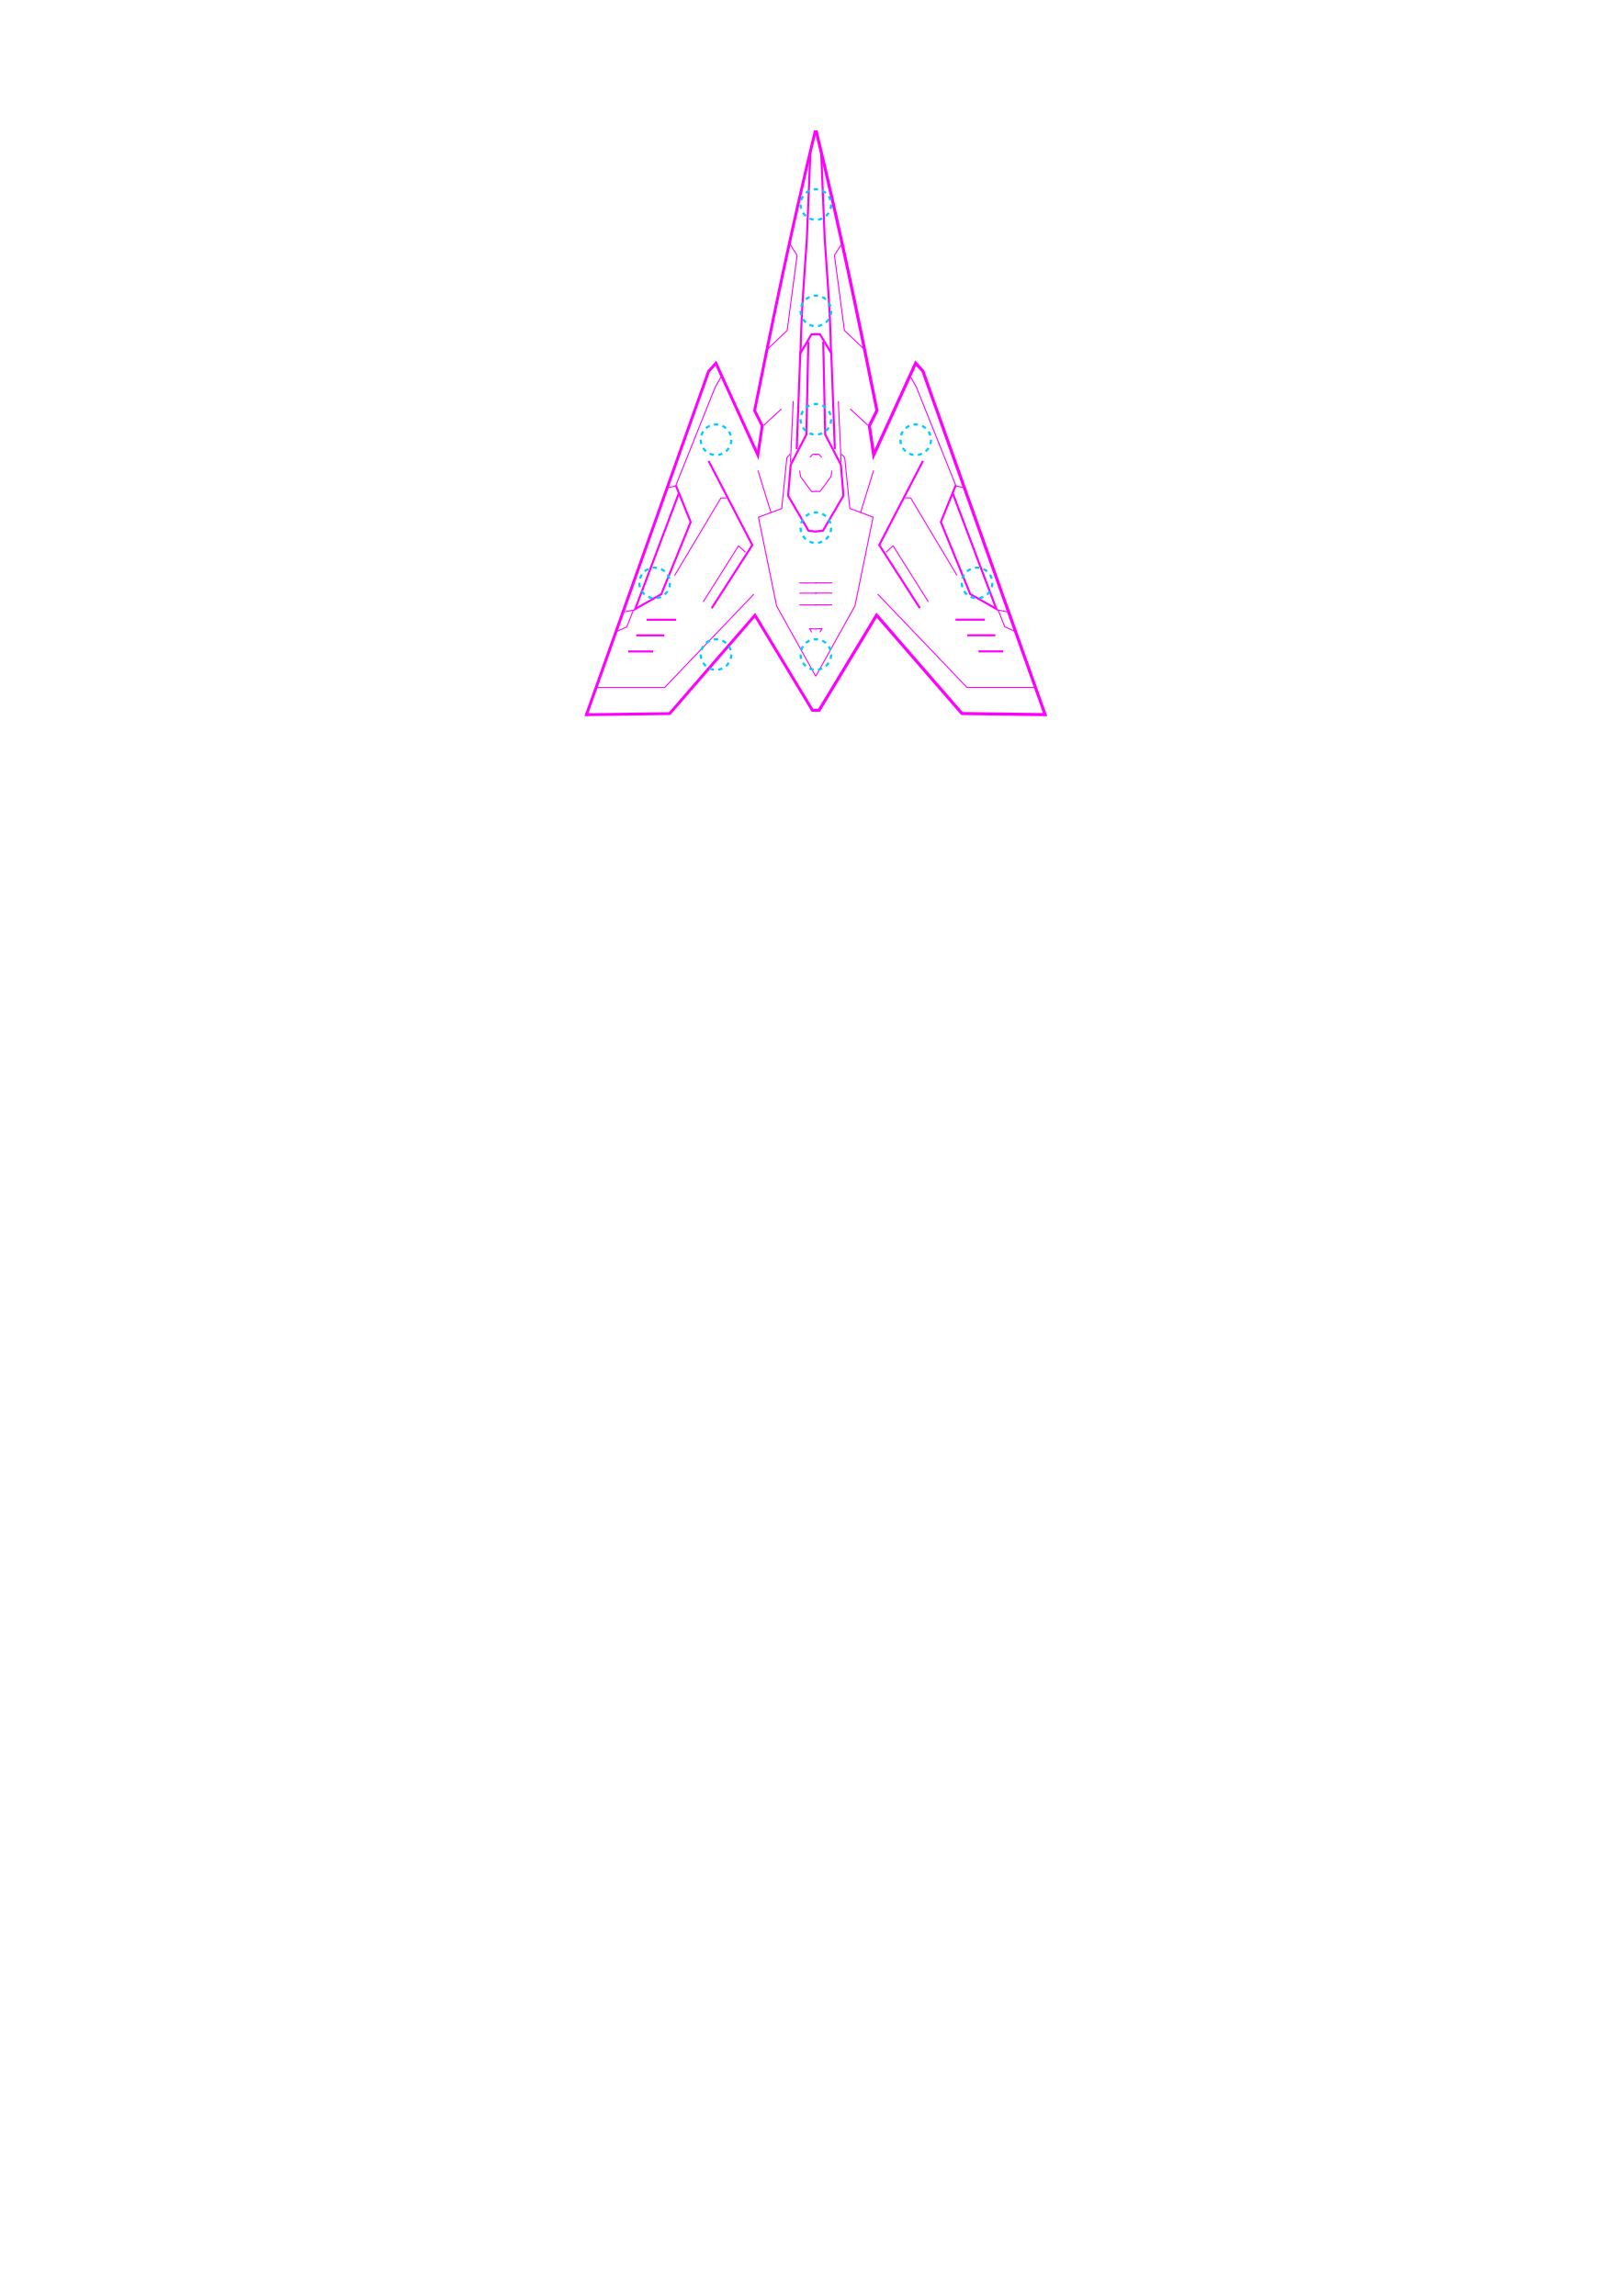
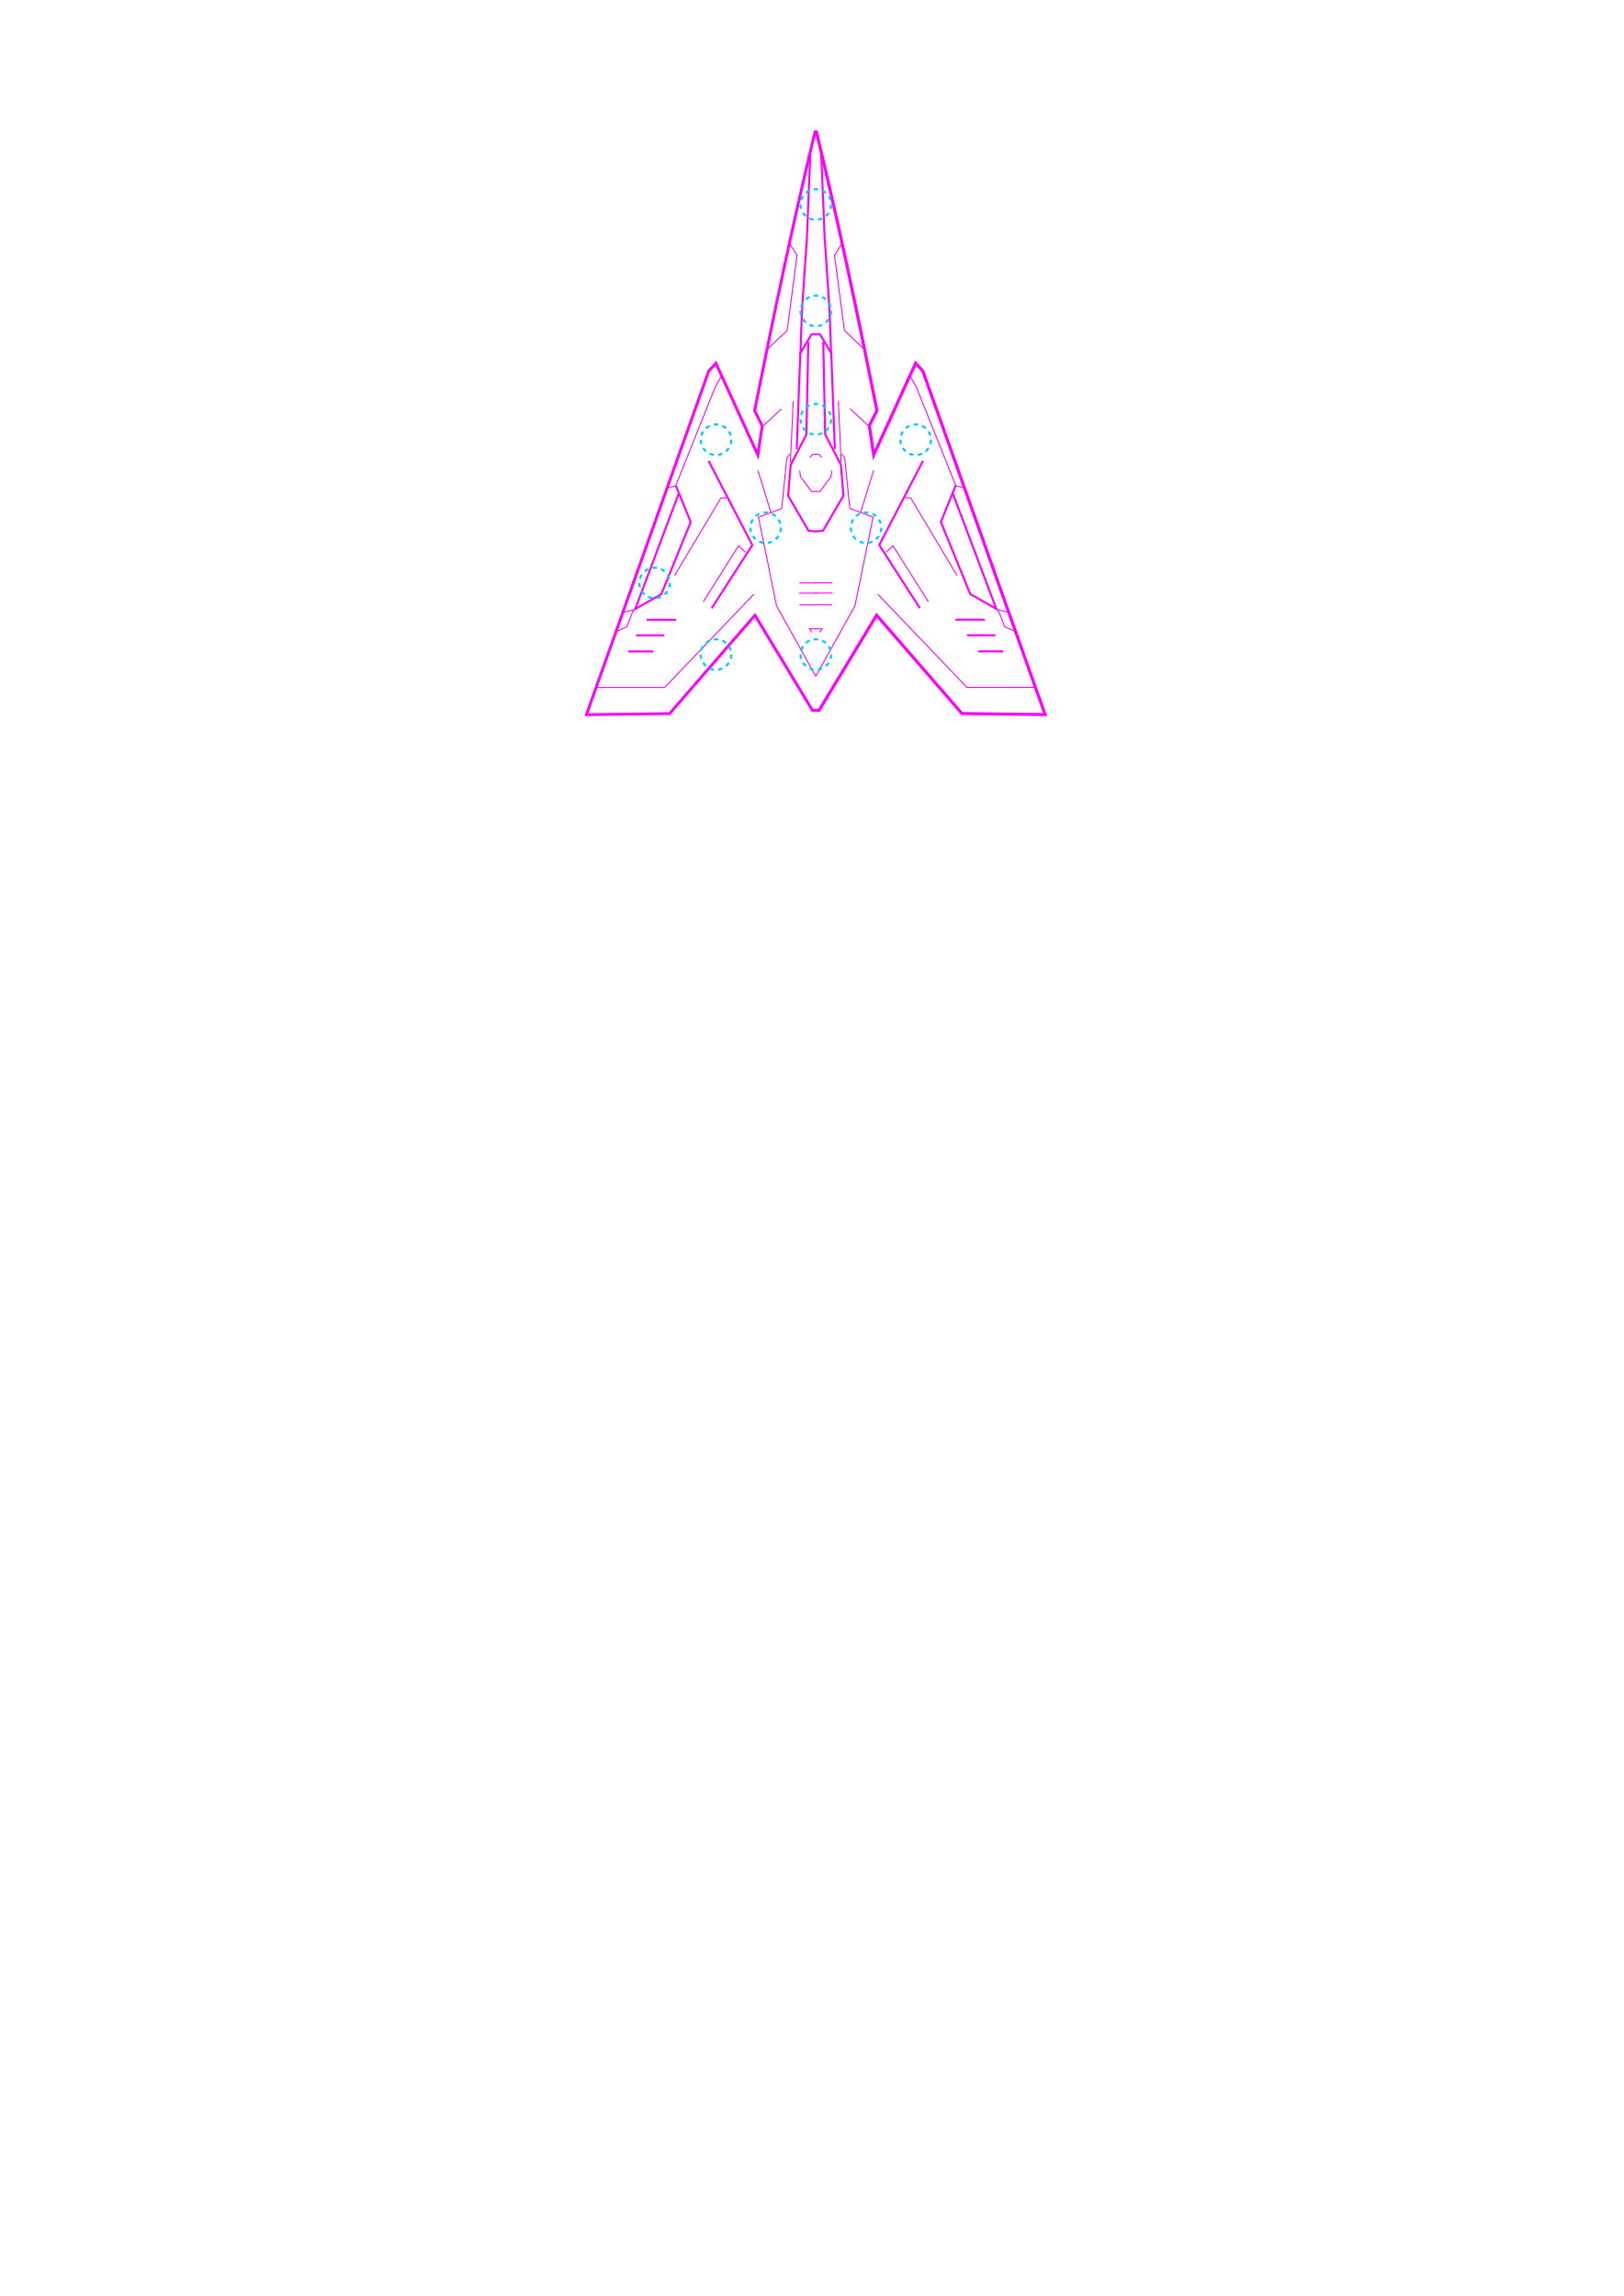
<svg xmlns="http://www.w3.org/2000/svg" width="210mm" height="297mm" viewBox="0 0 744.094 1052.362" version="1.1" id="svg1">
  <g id="layer3" style="display:inline">
    <g id="left">
      <path style="fill:none;stroke:#ff00ff;stroke-width:0.469;stroke-dasharray:none;stroke-opacity:1" d="m 366.27,267.187 h 7.969" id="path35-7" />
      <path style="fill:none;stroke:#ff00ff;stroke-width:1.312;stroke-dasharray:none;stroke-opacity:1" d="M 373.658,59.837 C 362.963,103.885 354.755,143.707 345.816,188.194 l 3.48,6.961 -1.989,13.424 -19.224,-42.095 -3.315,3.646 -56.016,157.442 38.117,-0.497 39.112,-45.078 26.351,43.587 h 1.989" id="path13" />
      <path style="fill:none;stroke:#ff00ff;stroke-width:0.938;stroke-dasharray:none;stroke-opacity:1" d="m 371.338,70.692 -1.574,38.698 c -1.043,16.342 -2.486,31.625 -2.9,52.37 l 5.055,-8.535 h 2.817" id="path14" />
      <path style="fill:none;stroke:#ff00ff;stroke-width:0.938;stroke-dasharray:none;stroke-opacity:1" d="m 366.781,161.014 -1.663,44.827" id="path15" />
      <path style="fill:none;stroke:#ff00ff;stroke-width:0.469;stroke-dasharray:none;stroke-opacity:1" d="m 349.959,194.989 8.121,-7.541" id="path16" />
      <path style="fill:none;stroke:#ff00ff;stroke-width:0.938;stroke-dasharray:none;stroke-opacity:1" d="m 370.427,156.705 -0.883,42.478 -7.2,13.864 -1.172,14.18 9.375,16.055 3.398,0.352" id="path17" />
      <path style="fill:none;stroke:#ff00ff;stroke-width:0.469;stroke-dasharray:none;stroke-opacity:1" d="m 361.809,111.627 3.48,5.386 -4.558,34.471 -8.701,8.286" id="path18" />
      <path style="fill:none;stroke:#ff00ff;stroke-width:0.469;stroke-dasharray:none;stroke-opacity:1" d="m 330.586,172.5 -2.812,4.922 -18.164,45.352 -4.453,0.938" id="path19" />
      <path style="fill:none;stroke:#ff00ff;stroke-width:0.938;stroke-dasharray:none;stroke-opacity:1" d="m 309.727,222.539 6.797,16.758 -13.477,33.047 -11.953,6.797 19.922,-52.852" id="path20" />
      <path style="fill:none;stroke:#ff00ff;stroke-width:0.469;stroke-dasharray:none;stroke-opacity:1" d="m 285.703,280.547 4.57,-0.938 -3.047,7.734 -5.039,2.227" id="path21" />
      <path style="fill:none;stroke:#ff00ff;stroke-width:0.938;stroke-dasharray:none;stroke-opacity:1" d="m 296.367,284.062 h 13.477" id="path22" />
      <path style="fill:none;stroke:#ff00ff;stroke-width:0.938;stroke-dasharray:none;stroke-opacity:1" d="m 291.562,291.211 h 12.891" id="path23" />
      <path style="fill:none;stroke:#ff00ff;stroke-width:0.938;stroke-dasharray:none;stroke-opacity:1" d="m 287.93,298.594 h 11.367" id="path24" />
      <path style="fill:none;stroke:#ff00ff;stroke-width:0.469;stroke-dasharray:none;stroke-opacity:1" d="m 273.164,315.117 h 31.406 l 40.898,-42.773" id="path25" />
      <path style="fill:none;stroke:#ff00ff;stroke-width:0.938;stroke-dasharray:none;stroke-opacity:1" d="m 324.727,211.289 20.039,38.555 -18.633,28.945" id="path26" />
      <path style="fill:none;stroke:#ff00ff;stroke-width:0.469;stroke-dasharray:none;stroke-opacity:1" d="m 341.602,253.125 -3.164,-2.93 -16.172,25.664" id="path27" />
      <path style="fill:none;stroke:#ff00ff;stroke-width:0.469;stroke-dasharray:none;stroke-opacity:1" d="m 333.047,228.164 -2.695,0.117 -21.211,35.508" id="path28" />
      <path style="fill:none;stroke:#ff00ff;stroke-width:0.469;stroke-dasharray:none;stroke-opacity:1" d="m 347.344,215.625 5.977,19.336" id="path29" />
      <path style="fill:none;stroke:#ff00ff;stroke-width:0.469;stroke-dasharray:none;stroke-opacity:1" d="m 366.445,215.742 0.469,2.812 5.039,6.797 2.109,-0.117" id="path30" />
      <path style="fill:none;stroke:#ff00ff;stroke-width:0.469;stroke-dasharray:none;stroke-opacity:1" d="m 371.133,209.648 1.289,-1.406 h 1.875" id="path31" />
      <path style="fill:none;stroke:#ff00ff;stroke-width:0.469;stroke-dasharray:none;stroke-opacity:1" d="m 362.227,211.992 1.289,-28.125" id="path32" />
      <path style="fill:none;stroke:#ff00ff;stroke-width:0.469;stroke-dasharray:none;stroke-opacity:1" d="m 361.992,208.125 -1.406,1.758 -2.344,23.203 -10.664,3.984 8.32,40.664 17.93,32.227" id="path33" />
      <path style="fill:none;stroke:#ff00ff;stroke-width:0.469;stroke-dasharray:none;stroke-opacity:1" d="m 371.953,289.805 -0.938,-1.641 3.047,0.117" id="path34" />
      <path style="fill:none;stroke:#ff00ff;stroke-width:0.469;stroke-dasharray:none;stroke-opacity:1" d="m 366.328,277.266 h 7.969" id="path35" />
      <path style="fill:none;stroke:#ff00ff;stroke-width:0.469;stroke-dasharray:none;stroke-opacity:1" d="m 366.27,271.875 h 7.969" id="path35-4" />
    </g>
    <g id="left-7" transform="matrix(-1,0,0,1,747.6959,-0.03238908)">
      <path style="fill:none;stroke:#ff00ff;stroke-width:0.469;stroke-dasharray:none;stroke-opacity:1" d="m 366.27,267.187 h 7.969" id="path35-7-4" />
      <path style="fill:none;stroke:#ff00ff;stroke-width:1.406;stroke-dasharray:none;stroke-opacity:1" d="M 373.721,59.837 C 363.025,103.885 354.755,143.707 345.816,188.194 l 3.48,6.961 -1.989,13.424 -19.224,-42.095 -3.315,3.646 -56.016,157.442 38.117,-0.497 39.112,-45.078 26.351,43.587 h 1.989" id="path13-2" />
      <path style="fill:none;stroke:#ff00ff;stroke-width:0.938;stroke-dasharray:none;stroke-opacity:1" d="m 371.338,70.692 -1.574,38.698 c -1.043,16.342 -2.486,31.625 -2.9,52.37 l 5.055,-8.535 h 2.817" id="path14-7" />
      <path style="fill:none;stroke:#ff00ff;stroke-width:0.938;stroke-dasharray:none;stroke-opacity:1" d="m 366.781,161.014 -1.663,44.827" id="path15-7" />
      <path style="fill:none;stroke:#ff00ff;stroke-width:0.469;stroke-dasharray:none;stroke-opacity:1" d="m 349.959,194.989 8.121,-7.541" id="path16-9" />
      <path style="fill:none;stroke:#ff00ff;stroke-width:0.938;stroke-dasharray:none;stroke-opacity:1" d="m 370.427,156.705 -0.883,42.478 -7.2,13.864 -1.172,14.18 9.375,16.055 3.398,0.352" id="path17-3" />
      <path style="fill:none;stroke:#ff00ff;stroke-width:0.469;stroke-dasharray:none;stroke-opacity:1" d="m 361.809,111.627 3.48,5.386 -4.558,34.471 -8.701,8.286" id="path18-1" />
      <path style="fill:none;stroke:#ff00ff;stroke-width:0.469;stroke-dasharray:none;stroke-opacity:1" d="m 330.586,172.5 -2.812,4.922 -18.164,45.352 -4.453,0.938" id="path19-9" />
      <path style="fill:none;stroke:#ff00ff;stroke-width:0.938;stroke-dasharray:none;stroke-opacity:1" d="m 309.727,222.539 6.797,16.758 -13.477,33.047 -11.953,6.797 19.922,-52.852" id="path20-8" />
      <path style="fill:none;stroke:#ff00ff;stroke-width:0.469;stroke-dasharray:none;stroke-opacity:1" d="m 285.703,280.547 4.57,-0.938 -3.047,7.734 -5.039,2.227" id="path21-6" />
      <path style="fill:none;stroke:#ff00ff;stroke-width:0.938;stroke-dasharray:none;stroke-opacity:1" d="m 296.367,284.062 h 13.477" id="path22-5" />
      <path style="fill:none;stroke:#ff00ff;stroke-width:0.938;stroke-dasharray:none;stroke-opacity:1" d="m 291.562,291.211 h 12.891" id="path23-0" />
      <path style="fill:none;stroke:#ff00ff;stroke-width:0.938;stroke-dasharray:none;stroke-opacity:1" d="m 287.93,298.594 h 11.367" id="path24-2" />
      <path style="fill:none;stroke:#ff00ff;stroke-width:0.469;stroke-dasharray:none;stroke-opacity:1" d="m 273.164,315.117 h 31.406 l 40.898,-42.773" id="path25-8" />
      <path style="fill:none;stroke:#ff00ff;stroke-width:0.938;stroke-dasharray:none;stroke-opacity:1" d="m 324.727,211.289 20.039,38.555 -18.633,28.945" id="path26-6" />
      <path style="fill:none;stroke:#ff00ff;stroke-width:0.469;stroke-dasharray:none;stroke-opacity:1" d="m 341.602,253.125 -3.164,-2.93 -16.172,25.664" id="path27-0" />
      <path style="fill:none;stroke:#ff00ff;stroke-width:0.469;stroke-dasharray:none;stroke-opacity:1" d="m 333.047,228.164 -2.695,0.117 -21.211,35.508" id="path28-2" />
      <path style="fill:none;stroke:#ff00ff;stroke-width:0.469;stroke-dasharray:none;stroke-opacity:1" d="m 347.344,215.625 5.977,19.336" id="path29-4" />
      <path style="fill:none;stroke:#ff00ff;stroke-width:0.469;stroke-dasharray:none;stroke-opacity:1" d="m 366.445,215.742 0.469,2.812 5.039,6.797 2.109,-0.117" id="path30-8" />
      <path style="fill:none;stroke:#ff00ff;stroke-width:0.469;stroke-dasharray:none;stroke-opacity:1" d="m 371.133,209.648 1.289,-1.406 h 1.875" id="path31-6" />
      <path style="fill:none;stroke:#ff00ff;stroke-width:0.469;stroke-dasharray:none;stroke-opacity:1" d="m 362.227,211.992 1.289,-28.125" id="path32-5" />
      <path style="fill:none;stroke:#ff00ff;stroke-width:0.469;stroke-dasharray:none;stroke-opacity:1" d="m 361.992,208.125 -1.406,1.758 -2.344,23.203 -10.664,3.984 8.32,40.664 17.93,32.227" id="path33-0" />
      <path style="fill:none;stroke:#ff00ff;stroke-width:0.469;stroke-dasharray:none;stroke-opacity:1" d="m 371.953,289.805 -0.938,-1.641 3.047,0.117" id="path34-9" />
      <path style="fill:none;stroke:#ff00ff;stroke-width:0.469;stroke-dasharray:none;stroke-opacity:1" d="m 366.328,277.266 h 7.969" id="path35-0" />
      <path style="fill:none;stroke:#ff00ff;stroke-width:0.469;stroke-dasharray:none;stroke-opacity:1" d="m 366.27,271.875 h 7.969" id="path35-4-0" />
    </g>
  </g>
  <g id="layer-slots" style="display:inline">
    <circle cx="373.875" cy="93.75" r="7" id="slot-weapon-0" style="fill:none;stroke:#00ccff;stroke-width:1;stroke-dasharray:2,2" />
    <circle cx="373.875" cy="142.5" r="7" id="slot-shield-0" style="fill:none;stroke:#00ccff;stroke-width:1;stroke-dasharray:2,2" />
    <circle cx="373.875" cy="192.188" r="7" id="slot-support-0" style="fill:none;stroke:#00ccff;stroke-width:1;stroke-dasharray:2,2" />
    <circle cx="328.125" cy="201.562" r="7" id="slot-weapon-1" style="fill:none;stroke:#00ccff;stroke-width:1;stroke-dasharray:2,2" />
    <circle cx="419.625" cy="201.562" r="7" id="slot-weapon-2" style="fill:none;stroke:#00ccff;stroke-width:1;stroke-dasharray:2,2" />
-     <circle cx="373.875" cy="241.875" r="7" id="slot-ammo-0" style="fill:none;stroke:#00ccff;stroke-width:1;stroke-dasharray:2,2" />
+     <circle cx="350.875" cy="241.875" r="7" id="slot-ammo-0" style="fill:none;stroke:#00ccff;stroke-width:1;stroke-dasharray:2,2" />
+     <circle cx="396.875" cy="241.875" r="7" id="slot-ammo-1" style="fill:none;stroke:#00ccff;stroke-width:1;stroke-dasharray:2,2" />
    <circle cx="300" cy="267.188" r="7" id="slot-missile-0" style="fill:none;stroke:#00ccff;stroke-width:1;stroke-dasharray:2,2" />
-     <circle cx="447.75" cy="267.188" r="7" id="slot-missile-1" style="fill:none;stroke:#00ccff;stroke-width:1;stroke-dasharray:2,2" />
    <circle cx="373.875" cy="300" r="7" id="slot-engine-0" style="fill:none;stroke:#00ccff;stroke-width:1;stroke-dasharray:2,2" />
    <circle cx="328.125" cy="300" r="7" id="slot-thruster-0" style="fill:none;stroke:#00ccff;stroke-width:1;stroke-dasharray:2,2" />
  </g>
</svg>
